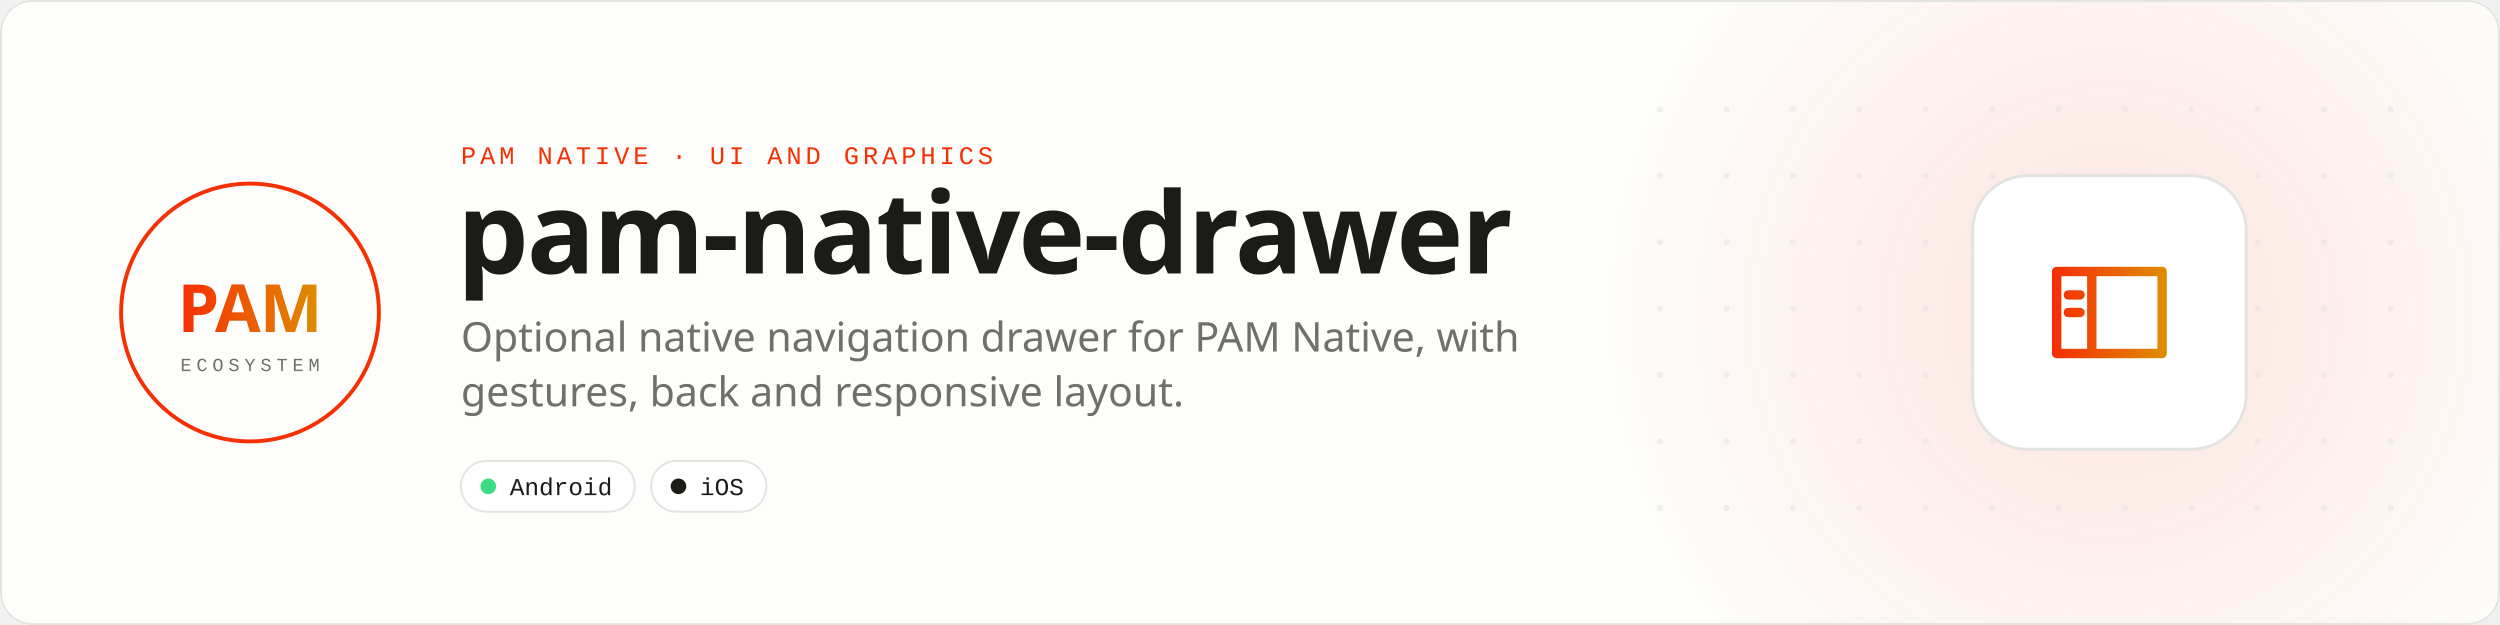
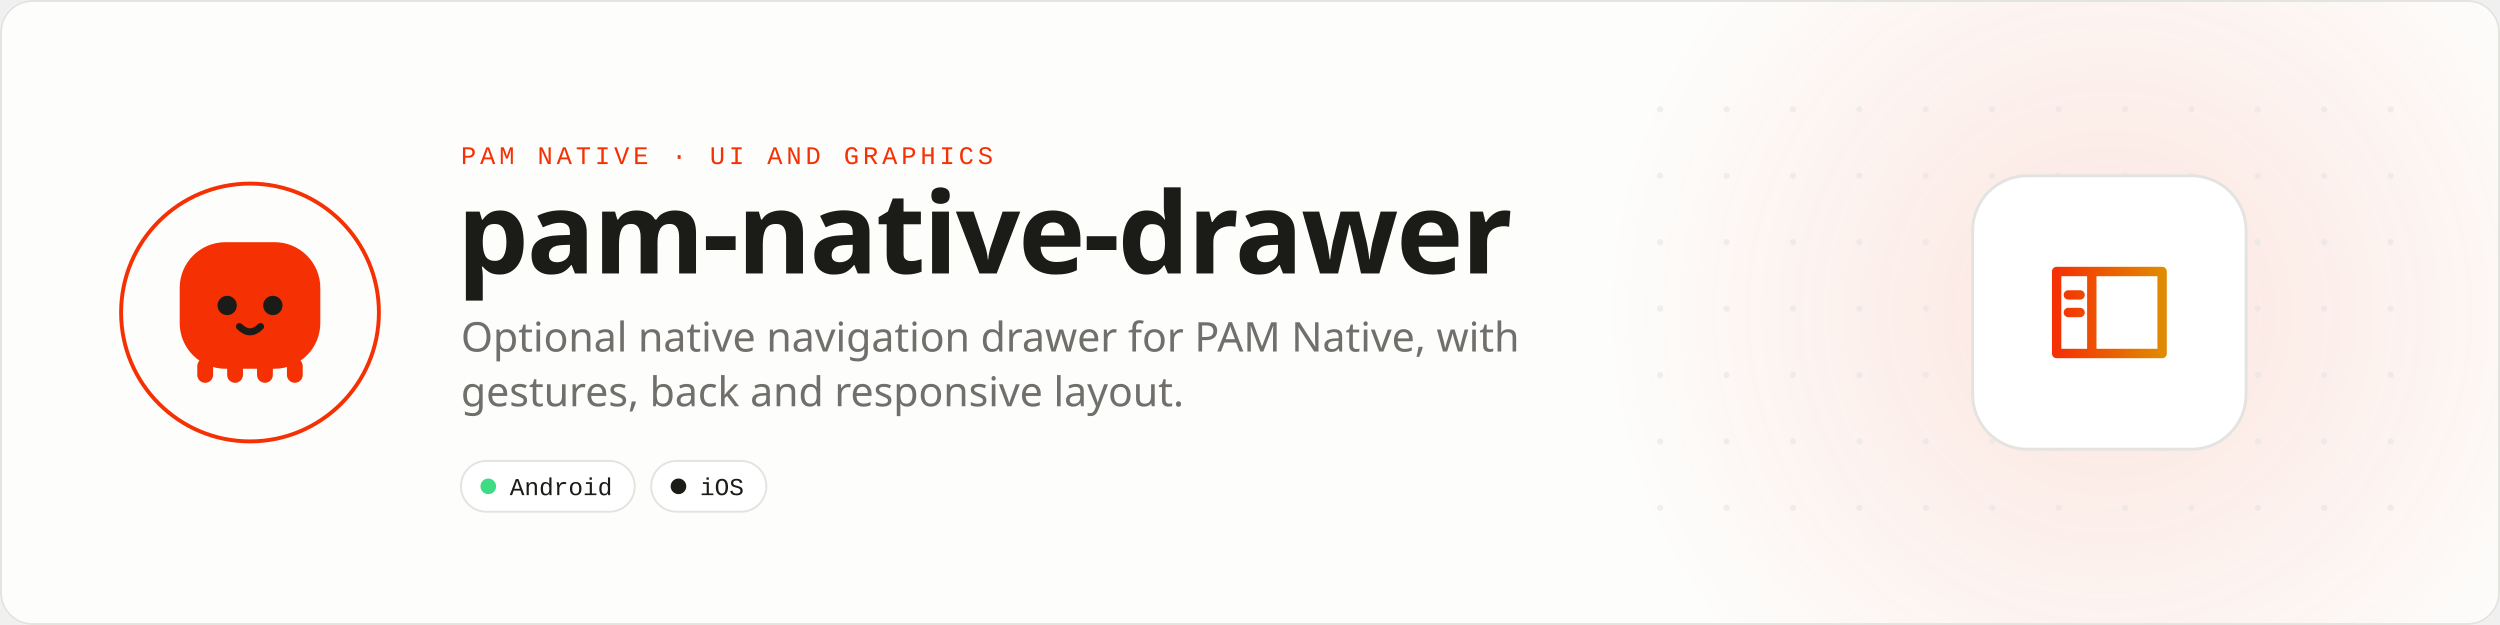
<svg xmlns="http://www.w3.org/2000/svg" viewBox="0 0 1280 320" width="1280" height="320" role="img" aria-label="pam-native-drawer: Optional native navigation drawer for PAM Native, with gestures, back and responsive layout.">
  <defs>
    <linearGradient id="pg" x1="0" y1="0" x2="1" y2="0">
      <stop offset="0" stop-color="#f53003" />
      <stop offset="1" stop-color="#e08a00" />
    </linearGradient>
    <radialGradient id="gl">
      <stop offset="0" stop-color="#f53003" stop-opacity=".12" />
      <stop offset="1" stop-color="#f53003" stop-opacity="0" />
    </radialGradient>
    <clipPath id="cl">
      <rect width="1280" height="320" rx="16" />
    </clipPath>
  </defs>
  <g clip-path="url(#cl)">
    <rect width="1280" height="320" fill="#fdfdfc" />
    <circle cx="1080" cy="160" r="260" fill="url(#gl)" />
    <g fill="#e3e3e0" opacity=".55">
      <circle cx="850" cy="56" r="1.6" />
      <circle cx="850" cy="90" r="1.6" />
      <circle cx="850" cy="124" r="1.6" />
      <circle cx="850" cy="158" r="1.6" />
      <circle cx="850" cy="192" r="1.6" />
      <circle cx="850" cy="226" r="1.6" />
      <circle cx="850" cy="260" r="1.6" />
      <circle cx="884" cy="56" r="1.6" />
      <circle cx="884" cy="90" r="1.6" />
      <circle cx="884" cy="124" r="1.6" />
      <circle cx="884" cy="158" r="1.6" />
      <circle cx="884" cy="192" r="1.6" />
      <circle cx="884" cy="226" r="1.6" />
      <circle cx="884" cy="260" r="1.6" />
      <circle cx="918" cy="56" r="1.6" />
      <circle cx="918" cy="90" r="1.6" />
      <circle cx="918" cy="124" r="1.6" />
      <circle cx="918" cy="158" r="1.6" />
      <circle cx="918" cy="192" r="1.6" />
      <circle cx="918" cy="226" r="1.6" />
      <circle cx="918" cy="260" r="1.6" />
      <circle cx="952" cy="56" r="1.6" />
      <circle cx="952" cy="90" r="1.6" />
      <circle cx="952" cy="124" r="1.6" />
      <circle cx="952" cy="158" r="1.6" />
      <circle cx="952" cy="192" r="1.6" />
      <circle cx="952" cy="226" r="1.6" />
      <circle cx="952" cy="260" r="1.6" />
      <circle cx="986" cy="56" r="1.6" />
      <circle cx="986" cy="90" r="1.6" />
      <circle cx="986" cy="124" r="1.6" />
      <circle cx="986" cy="158" r="1.6" />
      <circle cx="986" cy="192" r="1.6" />
      <circle cx="986" cy="226" r="1.6" />
      <circle cx="986" cy="260" r="1.6" />
      <circle cx="1020" cy="56" r="1.6" />
      <circle cx="1020" cy="90" r="1.6" />
      <circle cx="1020" cy="124" r="1.6" />
      <circle cx="1020" cy="158" r="1.6" />
      <circle cx="1020" cy="192" r="1.6" />
      <circle cx="1020" cy="226" r="1.6" />
      <circle cx="1020" cy="260" r="1.6" />
      <circle cx="1054" cy="56" r="1.6" />
      <circle cx="1054" cy="90" r="1.6" />
      <circle cx="1054" cy="124" r="1.6" />
      <circle cx="1054" cy="158" r="1.6" />
      <circle cx="1054" cy="192" r="1.6" />
      <circle cx="1054" cy="226" r="1.6" />
      <circle cx="1054" cy="260" r="1.6" />
      <circle cx="1088" cy="56" r="1.6" />
      <circle cx="1088" cy="90" r="1.6" />
      <circle cx="1088" cy="124" r="1.6" />
      <circle cx="1088" cy="158" r="1.6" />
      <circle cx="1088" cy="192" r="1.6" />
      <circle cx="1088" cy="226" r="1.6" />
      <circle cx="1088" cy="260" r="1.6" />
      <circle cx="1122" cy="56" r="1.6" />
      <circle cx="1122" cy="90" r="1.6" />
      <circle cx="1122" cy="124" r="1.6" />
      <circle cx="1122" cy="158" r="1.6" />
      <circle cx="1122" cy="192" r="1.6" />
      <circle cx="1122" cy="226" r="1.6" />
      <circle cx="1122" cy="260" r="1.6" />
      <circle cx="1156" cy="56" r="1.6" />
      <circle cx="1156" cy="90" r="1.6" />
      <circle cx="1156" cy="124" r="1.6" />
      <circle cx="1156" cy="158" r="1.6" />
      <circle cx="1156" cy="192" r="1.6" />
      <circle cx="1156" cy="226" r="1.6" />
      <circle cx="1156" cy="260" r="1.6" />
      <circle cx="1190" cy="56" r="1.6" />
      <circle cx="1190" cy="90" r="1.6" />
      <circle cx="1190" cy="124" r="1.6" />
      <circle cx="1190" cy="158" r="1.6" />
      <circle cx="1190" cy="192" r="1.6" />
      <circle cx="1190" cy="226" r="1.6" />
      <circle cx="1190" cy="260" r="1.6" />
      <circle cx="1224" cy="56" r="1.6" />
      <circle cx="1224" cy="90" r="1.6" />
      <circle cx="1224" cy="124" r="1.6" />
      <circle cx="1224" cy="158" r="1.6" />
      <circle cx="1224" cy="192" r="1.6" />
      <circle cx="1224" cy="226" r="1.6" />
      <circle cx="1224" cy="260" r="1.6" />
    </g>
  </g>
  <rect x=".5" y=".5" width="1279" height="319" rx="16" fill="none" stroke="#e3e3e0" />
  <circle cx="128" cy="160" r="66" fill="#fdfdfc" stroke="#f53003" stroke-width="2" />
  <circle cx="128" cy="160" r="66" fill="none" stroke="#f53003">
    <animate attributeName="r" values="66;92" dur="3s" repeatCount="indefinite" />
    <animate attributeName="stroke-opacity" values=".5;0" dur="3s" repeatCount="indefinite" />
  </circle>
-   <text x="128" y="170" text-anchor="middle" font-family="-apple-system, BlinkMacSystemFont, 'Segoe UI', 'Noto Sans', Helvetica, Arial, sans-serif" font-weight="700" font-size="34" letter-spacing="-.5" fill="url(#pg)">PAM</text>
-   <text x="128" y="190" text-anchor="middle" font-family="ui-monospace, SFMono-Regular, 'SF Mono', Menlo, Consolas, 'Liberation Mono', monospace" font-size="9.5" letter-spacing="2.5" fill="#706f6c">ECOSYSTEM</text>
+   <g transform="translate(74 104.2) scale(.9)">
+     <rect x="30" y="88" width="9" height="14" rx="4.5" fill="#f53003" />
+     <rect x="47" y="88" width="9" height="14" rx="4.5" fill="#f53003" />
+     <rect x="64" y="88" width="9" height="14" rx="4.5" fill="#f53003" />
+     <rect x="81" y="88" width="9" height="14" rx="4.5" fill="#f53003" />
+     <rect x="20" y="22" width="80" height="72" rx="26" fill="#f53003" />
+     <circle cx="47" cy="58" r="5.5" fill="#1b1b18" />
+     <circle cx="73" cy="58" r="5.5" fill="#1b1b18" />
+     <path d="M54 70q6 6 12 0" stroke="#1b1b18" stroke-width="4" stroke-linecap="round" fill="none" />
+   </g>
  <text x="236" y="84" font-family="ui-monospace, SFMono-Regular, 'SF Mono', Menlo, Consolas, 'Liberation Mono', monospace" font-size="13" letter-spacing="2" fill="#f53003">PAM NATIVE · UI AND GRAPHICS</text>
  <text x="234" y="140" font-family="-apple-system, BlinkMacSystemFont, 'Segoe UI', 'Noto Sans', Helvetica, Arial, sans-serif" font-weight="700" font-size="58" letter-spacing="-1" fill="#1b1b18">pam-native-drawer</text>
  <text x="236" y="180" font-family="-apple-system, BlinkMacSystemFont, 'Segoe UI', 'Noto Sans', Helvetica, Arial, sans-serif" font-size="21" fill="#706f6c">Optional native navigation drawer for PAM Native, with</text>
  <text x="236" y="208" font-family="-apple-system, BlinkMacSystemFont, 'Segoe UI', 'Noto Sans', Helvetica, Arial, sans-serif" font-size="21" fill="#706f6c">gestures, back and responsive layout.</text>
  <rect x="236" y="236" width="89" height="26" rx="13" fill="#ffffff" stroke="#e3e3e0" />
  <circle cx="250" cy="249" r="4" fill="#3ddc84" />
  <text x="261" y="253.5" font-family="ui-monospace, SFMono-Regular, 'SF Mono', Menlo, Consolas, 'Liberation Mono', monospace" font-size="12.5" fill="#1b1b18">Android</text>
  <rect x="333.375" y="236" width="59" height="26" rx="13" fill="#ffffff" stroke="#e3e3e0" />
  <circle cx="347.375" cy="249" r="4" fill="#1b1b18" />
  <text x="358.375" y="253.5" font-family="ui-monospace, SFMono-Regular, 'SF Mono', Menlo, Consolas, 'Liberation Mono', monospace" font-size="12.5" fill="#1b1b18">iOS</text>
  <rect x="1010" y="90" width="140" height="140" rx="28" fill="#ffffff" stroke="#e3e3e0" stroke-width="1.5" />
  <g transform="translate(1044 124) scale(3)" fill="none" stroke="url(#pg)" stroke-width="1.6" stroke-linecap="round" stroke-linejoin="round">
    <path d="M3 5h18v14H3zM9 5v14M5 9h2M5 12h2" />
  </g>
</svg>
